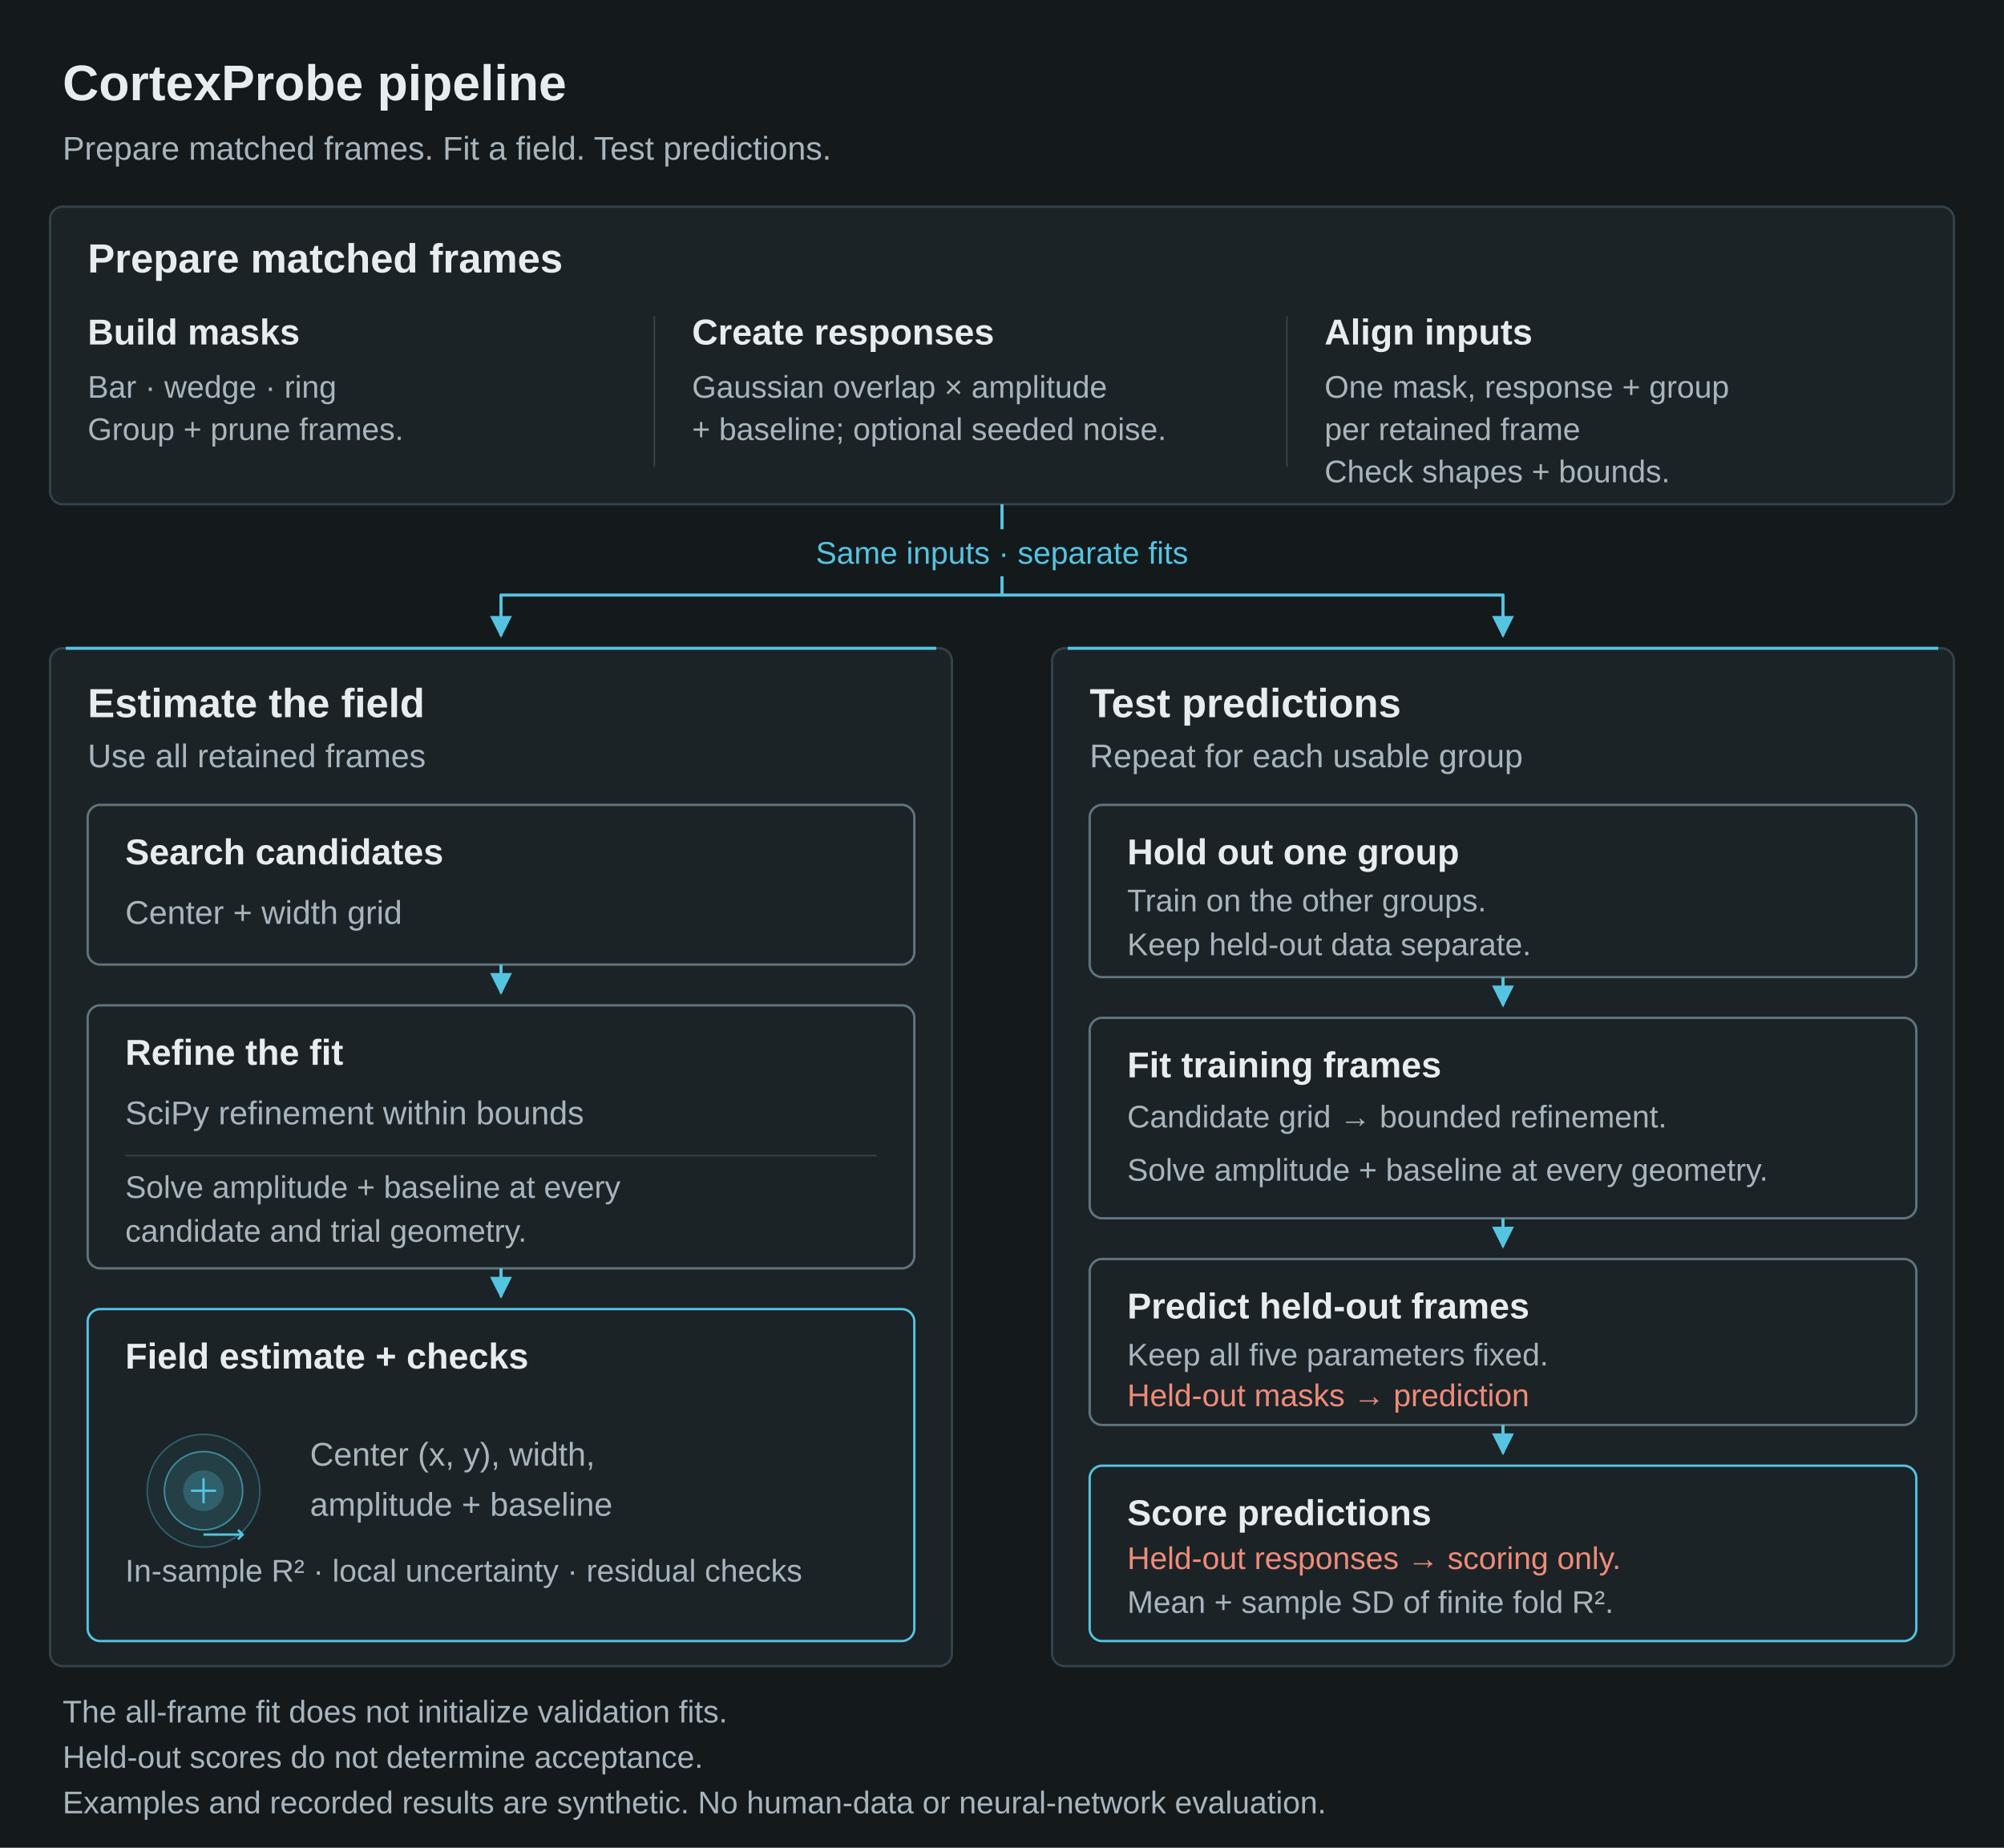
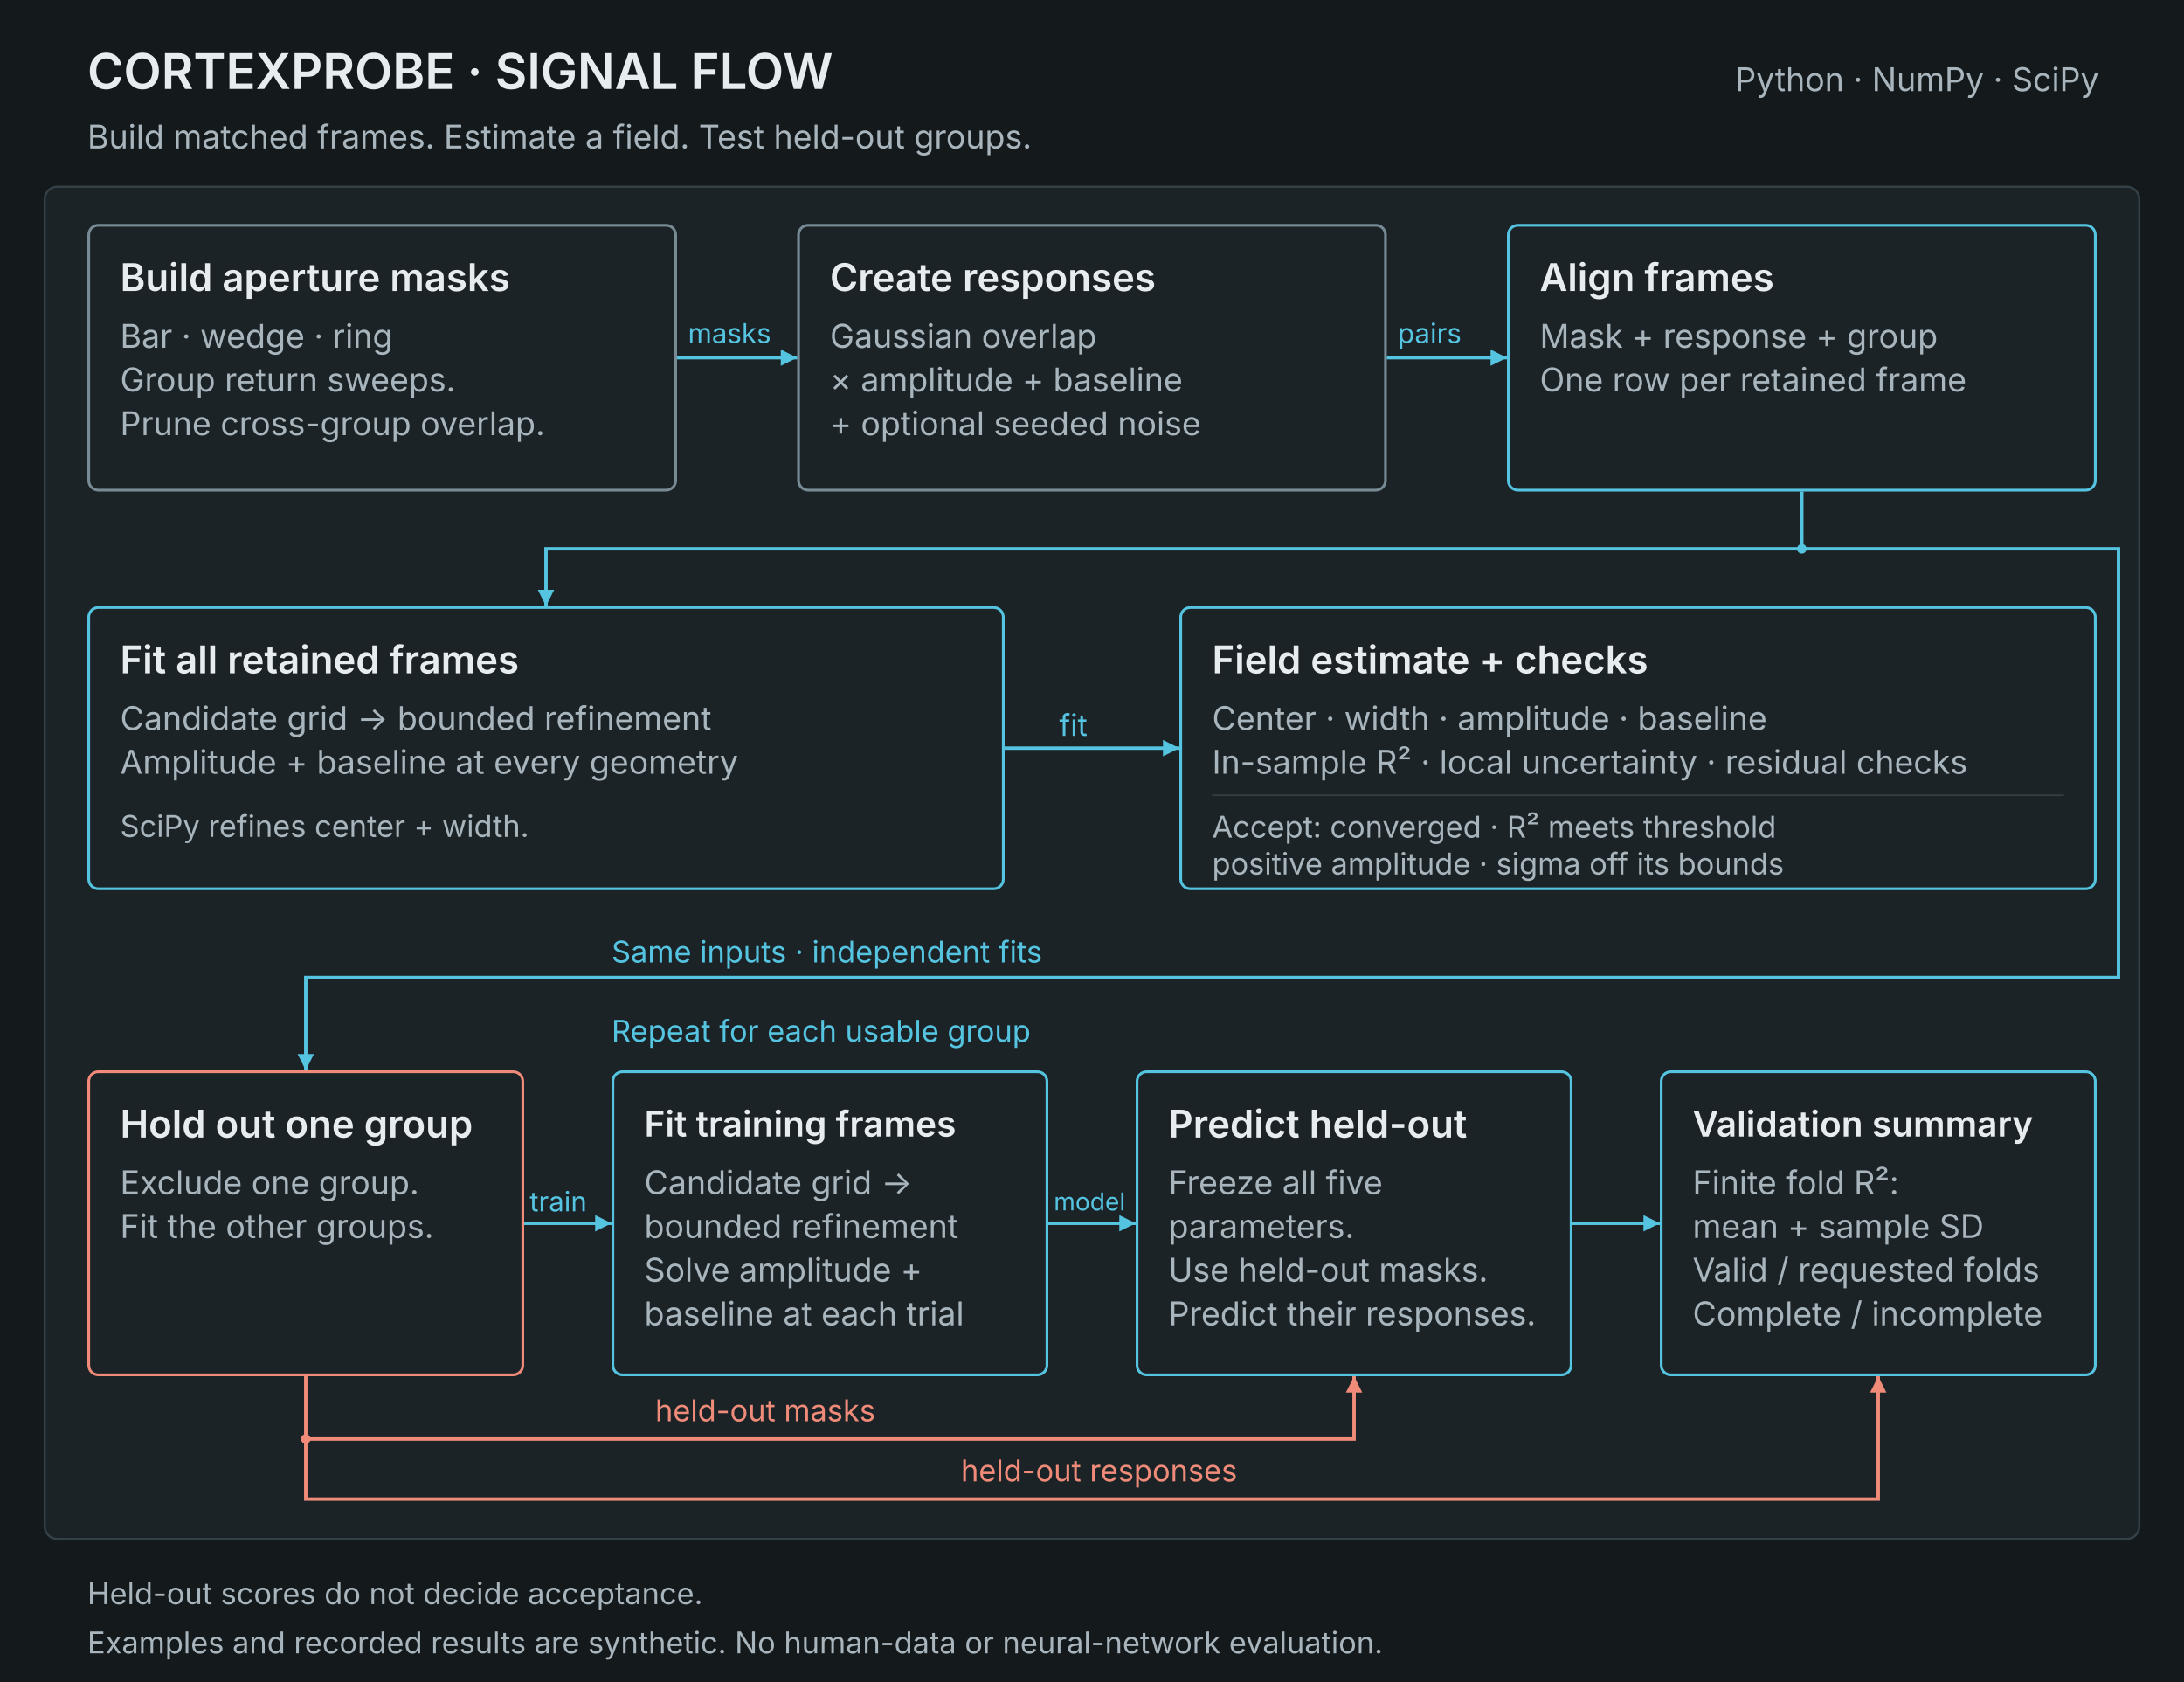
- <svg xmlns="http://www.w3.org/2000/svg" width="1280" height="1180" viewBox="0 0 1280 1180" role="img" aria-labelledby="title description">
-   <defs>
-     <style>
-     text { font-family: Arial, Helvetica, sans-serif; fill: #e7edef; }
-     .title { font-size: 32px; font-weight: 700; }
-     .heading { font-size: 26px; font-weight: 700; }
-     .step { font-size: 23px; font-weight: 700; }
-     .body { font-size: 21px; }
-     .note { font-size: 20px; }
-     .muted { fill: #a8b5bd; }
-     .cyan { fill: #55c4e0; }
-     .held-out { fill: #f08b79; }
-     .panel { fill: #1b2327; stroke: #34424a; stroke-width: 1.5; }
-     .card { fill: #1b2327; stroke: #60757f; stroke-width: 1.5; }
-     .result { stroke: #55c4e0; }
-     .flow { fill: none; stroke: #55c4e0; stroke-width: 2; stroke-linejoin: round; }
-   </style>
-     <marker id="arrow" viewBox="0 0 10 10" refX="9" refY="5" markerWidth="7" markerHeight="7" orient="auto-start-reverse">
-       <path d="M0 0 10 5 0 10Z" fill="#55c4e0" />
-     </marker>
-   </defs>
-   <rect width="1280" height="1180" fill="#14191c" />
-   <text x="40" y="64" class="title">CortexProbe pipeline</text>
-   <text x="40" y="102" class="body muted">Prepare matched frames. Fit a field. Test predictions.</text>
-   <g aria-label="Prepare matched frames">
-     <rect x="32" y="132" width="1216" height="190" rx="8" class="panel" />
-     <text x="56" y="174" class="heading">Prepare matched frames</text>
-     <path d="M418 202V298M822 202V298" stroke="#34424a" />
-     <text x="56" y="220" class="step">Build masks</text>
-     <text x="56" y="254" class="note muted">Bar · wedge · ring</text>
-     <text x="56" y="281" class="note muted">Group + prune frames.</text>
-     <text x="442" y="220" class="step">Create responses</text>
-     <text x="442" y="254" class="note muted">Gaussian overlap × amplitude</text>
-     <text x="442" y="281" class="note muted">+ baseline; optional seeded noise.</text>
-     <text x="846" y="220" class="step">Align inputs</text>
-     <text x="846" y="254" class="note muted">One mask, response + group</text>
-     <text x="846" y="281" class="note muted">per retained frame</text>
-     <text x="846" y="308" class="note muted">Check shapes + bounds.</text>
+ <svg xmlns="http://www.w3.org/2000/svg" width="1600" height="1232" viewBox="0 0 1600 1232" fill="none" role="img" aria-labelledby="pipeline-title pipeline-description">
+   <g id="cortexprobe-signal-flow">
+     <rect width="1600" height="1232" fill="#14191C" />
+     <text id="Signal flow title" fill="#E7EDEF" style="white-space: pre" xml:space="preserve" font-family="Inter, Arial, Helvetica, sans-serif" font-size="36" font-weight="600" letter-spacing="0em">
+       <tspan x="64" y="65.091">CORTEXPROBE · SIGNAL FLOW</tspan>
+     </text>
+     <text id="Core tools" fill="#A8B5BD" style="white-space: pre" xml:space="preserve" font-family="Inter, Arial, Helvetica, sans-serif" font-size="24" letter-spacing="0em">
+       <tspan x="1271.18" y="66.727">Python · NumPy · SciPy</tspan>
+     </text>
+     <text id="Pipeline description" fill="#A8B5BD" style="white-space: pre" xml:space="preserve" font-family="Inter, Arial, Helvetica, sans-serif" font-size="24" letter-spacing="0em">
+       <tspan x="64" y="108.727">Build matched frames. Estimate a field. Test held-out groups.</tspan>
+     </text>
+     <rect id="Signal flow panel" x="32.75" y="136.75" width="1534.5" height="990.5" rx="9.25" fill="#1B2327" stroke="#34424A" stroke-width="1.5" />
+     <g id="Build masks">
+       <rect x="65" y="165" width="430" height="194" rx="7" fill="#1B2327" />
+       <rect x="65" y="165" width="430" height="194" rx="7" stroke="#788B95" stroke-width="2" />
+       <text id="Build masks / title" fill="#E7EDEF" style="white-space: pre" xml:space="preserve" font-family="Inter, Arial, Helvetica, sans-serif" font-size="28" font-weight="600" letter-spacing="0em">
+         <tspan x="88" y="213.182">Build aperture masks</tspan>
+       </text>
+       <text id="Build masks / details" fill="#A8B5BD" style="white-space: pre" xml:space="preserve" font-family="Inter, Arial, Helvetica, sans-serif" font-size="24" letter-spacing="0em">
+         <tspan x="88" y="254.727">Bar · wedge · ring
+ </tspan>
+         <tspan x="88" y="286.727">Group return sweeps.
+ </tspan>
+         <tspan x="88" y="318.727">Prune cross-group overlap.</tspan>
+       </text>
+     </g>
+     <g id="Synthetic responses">
+       <rect x="585" y="165" width="430" height="194" rx="7" fill="#1B2327" />
+       <rect x="585" y="165" width="430" height="194" rx="7" stroke="#788B95" stroke-width="2" />
+       <text id="Synthetic responses / title" fill="#E7EDEF" style="white-space: pre" xml:space="preserve" font-family="Inter, Arial, Helvetica, sans-serif" font-size="28" font-weight="600" letter-spacing="0em">
+         <tspan x="608" y="213.182">Create responses</tspan>
+       </text>
+       <text id="Synthetic responses / details" fill="#A8B5BD" style="white-space: pre" xml:space="preserve" font-family="Inter, Arial, Helvetica, sans-serif" font-size="24" letter-spacing="0em">
+         <tspan x="608" y="254.727">Gaussian overlap
+ </tspan>
+         <tspan x="608" y="286.727">× amplitude + baseline
+ </tspan>
+         <tspan x="608" y="318.727">+ optional seeded noise</tspan>
+       </text>
+     </g>
+     <g id="Aligned frames">
+       <rect x="1105" y="165" width="430" height="194" rx="7" fill="#1B2327" />
+       <rect x="1105" y="165" width="430" height="194" rx="7" stroke="#55C4E0" stroke-width="2" />
+       <text id="Aligned frames / title" fill="#E7EDEF" style="white-space: pre" xml:space="preserve" font-family="Inter, Arial, Helvetica, sans-serif" font-size="28" font-weight="600" letter-spacing="0em">
+         <tspan x="1128" y="213.182">Align frames</tspan>
+       </text>
+       <text id="Aligned frames / details" fill="#A8B5BD" style="white-space: pre" xml:space="preserve" font-family="Inter, Arial, Helvetica, sans-serif" font-size="24" letter-spacing="0em">
+         <tspan x="1128" y="254.727">Mask + response + group
+ </tspan>
+         <tspan x="1128" y="286.727">One row per retained frame</tspan>
+       </text>
+     </g>
+     <g id="All-frame fitting">
+       <rect x="65" y="445" width="670" height="206" rx="7" fill="#1B2327" />
+       <rect x="65" y="445" width="670" height="206" rx="7" stroke="#55C4E0" stroke-width="2" />
+       <text id="All-frame fitting / title" fill="#E7EDEF" style="white-space: pre" xml:space="preserve" font-family="Inter, Arial, Helvetica, sans-serif" font-size="28" font-weight="600" letter-spacing="0em">
+         <tspan x="88" y="493.182">Fit all retained frames</tspan>
+       </text>
+       <text id="All-frame fitting / details" fill="#A8B5BD" style="white-space: pre" xml:space="preserve" font-family="Inter, Arial, Helvetica, sans-serif" font-size="24" letter-spacing="0em">
+         <tspan x="88" y="534.727">Candidate grid → bounded refinement
+ </tspan>
+         <tspan x="88" y="566.727">Amplitude + baseline at every geometry</tspan>
+       </text>
+       <text id="Refinement detail" fill="#A8B5BD" style="white-space: pre" xml:space="preserve" font-family="Inter, Arial, Helvetica, sans-serif" font-size="22" letter-spacing="0em">
+         <tspan x="88" y="613">SciPy refines center + width.</tspan>
+       </text>
+     </g>
+     <g id="Field estimate">
+       <rect x="865" y="445" width="670" height="206" rx="7" fill="#1B2327" />
+       <rect x="865" y="445" width="670" height="206" rx="7" stroke="#55C4E0" stroke-width="2" />
+       <text id="Field estimate / title" fill="#E7EDEF" style="white-space: pre" xml:space="preserve" font-family="Inter, Arial, Helvetica, sans-serif" font-size="28" font-weight="600" letter-spacing="0em">
+         <tspan x="888" y="493.182">Field estimate + checks</tspan>
+       </text>
+       <text id="Field estimate / details" fill="#A8B5BD" style="white-space: pre" xml:space="preserve" font-family="Inter, Arial, Helvetica, sans-serif" font-size="24" letter-spacing="0em">
+         <tspan x="888" y="534.727">Center · width · amplitude · baseline
+ </tspan>
+         <tspan x="888" y="566.727">In-sample R² · local uncertainty · residual checks</tspan>
+       </text>
+       <rect id="Acceptance separator" x="888" y="582" width="624" height="1" fill="#34424A" />
+       <text id="Acceptance rule" fill="#A8B5BD" style="white-space: pre" xml:space="preserve" font-family="Inter, Arial, Helvetica, sans-serif" font-size="22" letter-spacing="0em">
+         <tspan x="888" y="613.5">Accept: converged · R² meets threshold
+ </tspan>
+         <tspan x="888" y="640.5">positive amplitude · sigma off its bounds</tspan>
+       </text>
+     </g>
+     <text id="Independent branch label" fill="#55C4E0" style="white-space: pre" xml:space="preserve" font-family="Inter, Arial, Helvetica, sans-serif" font-size="22" letter-spacing="0em">
+       <tspan x="448" y="705">Same inputs · independent fits</tspan>
+     </text>
+     <text id="Group iteration label" fill="#55C4E0" style="white-space: pre" xml:space="preserve" font-family="Inter, Arial, Helvetica, sans-serif" font-size="22" letter-spacing="0em">
+       <tspan x="448" y="763">Repeat for each usable group</tspan>
+     </text>
+     <g id="Held-out group">
+       <rect x="65" y="785" width="318" height="222" rx="7" fill="#1B2327" />
+       <rect x="65" y="785" width="318" height="222" rx="7" stroke="#F08B79" stroke-width="2" />
+       <text id="Held-out group / title" fill="#E7EDEF" style="white-space: pre" xml:space="preserve" font-family="Inter, Arial, Helvetica, sans-serif" font-size="28" font-weight="600" letter-spacing="0em">
+         <tspan x="88" y="833.182">Hold out one group</tspan>
+       </text>
+       <text id="Held-out group / details" fill="#A8B5BD" style="white-space: pre" xml:space="preserve" font-family="Inter, Arial, Helvetica, sans-serif" font-size="24" letter-spacing="0em">
+         <tspan x="88" y="874.727">Exclude one group.
+ </tspan>
+         <tspan x="88" y="906.727">Fit the other groups.</tspan>
+       </text>
+     </g>
+     <g id="Training-only fitting">
+       <rect x="449" y="785" width="318" height="222" rx="7" fill="#1B2327" />
+       <rect x="449" y="785" width="318" height="222" rx="7" stroke="#55C4E0" stroke-width="2" />
+       <text id="Training-only fitting / title" fill="#E7EDEF" style="white-space: pre" xml:space="preserve" font-family="Inter, Arial, Helvetica, sans-serif" font-size="26" font-weight="600" letter-spacing="0em">
+         <tspan x="472" y="832.455">Fit training frames</tspan>
+       </text>
+       <text id="Training-only fitting / details" fill="#A8B5BD" style="white-space: pre" xml:space="preserve" font-family="Inter, Arial, Helvetica, sans-serif" font-size="24" letter-spacing="0em">
+         <tspan x="472" y="874.727">Candidate grid →
+ </tspan>
+         <tspan x="472" y="906.727">bounded refinement
+ </tspan>
+         <tspan x="472" y="938.727">Solve amplitude +
+ </tspan>
+         <tspan x="472" y="970.727">baseline at each trial</tspan>
+       </text>
+     </g>
+     <g id="Fixed-parameter prediction">
+       <rect x="833" y="785" width="318" height="222" rx="7" fill="#1B2327" />
+       <rect x="833" y="785" width="318" height="222" rx="7" stroke="#55C4E0" stroke-width="2" />
+       <text id="Fixed-parameter prediction / title" fill="#E7EDEF" style="white-space: pre" xml:space="preserve" font-family="Inter, Arial, Helvetica, sans-serif" font-size="28" font-weight="600" letter-spacing="0em">
+         <tspan x="856" y="833.182">Predict held-out</tspan>
+       </text>
+       <text id="Fixed-parameter prediction / details" fill="#A8B5BD" style="white-space: pre" xml:space="preserve" font-family="Inter, Arial, Helvetica, sans-serif" font-size="24" letter-spacing="0em">
+         <tspan x="856" y="874.727">Freeze all five
+ </tspan>
+         <tspan x="856" y="906.727">parameters.
+ </tspan>
+         <tspan x="856" y="938.727">Use held-out masks.
+ </tspan>
+         <tspan x="856" y="970.727">Predict their responses.</tspan>
+       </text>
+     </g>
+     <g id="Held-out scoring">
+       <rect x="1217" y="785" width="318" height="222" rx="7" fill="#1B2327" />
+       <rect x="1217" y="785" width="318" height="222" rx="7" stroke="#55C4E0" stroke-width="2" />
+       <text id="Held-out scoring / title" fill="#E7EDEF" style="white-space: pre" xml:space="preserve" font-family="Inter, Arial, Helvetica, sans-serif" font-size="26" font-weight="600" letter-spacing="0em">
+         <tspan x="1240" y="832.455">Validation summary</tspan>
+       </text>
+       <text id="Held-out scoring / details" fill="#A8B5BD" style="white-space: pre" xml:space="preserve" font-family="Inter, Arial, Helvetica, sans-serif" font-size="24" letter-spacing="0em">
+         <tspan x="1240" y="874.727">Finite fold R²:
+ </tspan>
+         <tspan x="1240" y="906.727">mean + sample SD
+ </tspan>
+         <tspan x="1240" y="938.727">Valid / requested folds
+ </tspan>
+         <tspan x="1240" y="970.727">Complete / incomplete</tspan>
+       </text>
+     </g>
+     <text id="Acceptance and validation" fill="#A8B5BD" style="white-space: pre" xml:space="preserve" font-family="Inter, Arial, Helvetica, sans-serif" font-size="22" letter-spacing="0em">
+       <tspan x="64" y="1175">Held-out scores do not decide acceptance.</tspan>
+     </text>
+     <text id="Scope" fill="#A8B5BD" style="white-space: pre" xml:space="preserve" font-family="Inter, Arial, Helvetica, sans-serif" font-size="22" letter-spacing="0em">
+       <tspan x="64" y="1211">Examples and recorded results are synthetic. No human-data or neural-network evaluation.</tspan>
+     </text>
+     <path id="Masks to responses" d="M496 262H584" stroke="#55C4E0" stroke-width="2.5" />
+     <path id="Masks to responses / arrow" d="M584 262L572 256V268L584 262Z" fill="#55C4E0" />
+     <text id="Mask signal label" fill="#55C4E0" style="white-space: pre" xml:space="preserve" font-family="Inter, Arial, Helvetica, sans-serif" font-size="20" letter-spacing="0em">
+       <tspan x="504" y="251.273">masks</tspan>
+     </text>
+     <path id="Responses to matched frames" d="M1016 262H1104" stroke="#55C4E0" stroke-width="2.5" />
+     <path id="Responses to matched frames / arrow" d="M1104 262L1092 256V268L1104 262Z" fill="#55C4E0" />
+     <text id="Matched signal label" fill="#55C4E0" style="white-space: pre" xml:space="preserve" font-family="Inter, Arial, Helvetica, sans-serif" font-size="20" letter-spacing="0em">
+       <tspan x="1024" y="251.273">pairs</tspan>
+     </text>
+     <path id="Matched inputs to all-frame fitting" d="M1320 360V402H400V444" stroke="#55C4E0" stroke-width="2.5" />
+     <path id="Matched inputs to all-frame fitting / arrow" d="M400 444L394 432H406L400 444Z" fill="#55C4E0" />
+     <path id="Independent validation branch" d="M1320 402H1552V716H224V784" stroke="#55C4E0" stroke-width="2.5" />
+     <path id="Independent validation branch / arrow" d="M224 784L218 772H230L224 784Z" fill="#55C4E0" />
+     <path id="Full fit to estimate" d="M736 548H864" stroke="#55C4E0" stroke-width="2.5" />
+     <path id="Full fit to estimate / arrow" d="M864 548L852 542V554L864 548Z" fill="#55C4E0" />
+     <text id="Estimate signal label" fill="#55C4E0" style="white-space: pre" xml:space="preserve" font-family="Inter, Arial, Helvetica, sans-serif" font-size="22" letter-spacing="0em">
+       <tspan x="776" y="539">fit</tspan>
+     </text>
+     <path id="Training subset" d="M384 896H448" stroke="#55C4E0" stroke-width="2.5" />
+     <path id="Training subset / arrow" d="M448 896L436 890V902L448 896Z" fill="#55C4E0" />
+     <text id="Training signal label" fill="#55C4E0" style="white-space: pre" xml:space="preserve" font-family="Inter, Arial, Helvetica, sans-serif" font-size="20" letter-spacing="0em">
+       <tspan x="388" y="887.273">train</tspan>
+     </text>
+     <path id="Freeze training model" d="M768 896H832" stroke="#55C4E0" stroke-width="2.5" />
+     <path id="Freeze training model / arrow" d="M832 896L820 890V902L832 896Z" fill="#55C4E0" />
+     <text id="Frozen model signal label" fill="#55C4E0" style="white-space: pre" xml:space="preserve" font-family="Inter, Arial, Helvetica, sans-serif" font-size="18" letter-spacing="0em">
+       <tspan x="772" y="886.545">model</tspan>
+     </text>
+     <path id="Held-out predictions to scoring" d="M1152 896H1216" stroke="#55C4E0" stroke-width="2.5" />
+     <path id="Held-out predictions to scoring / arrow" d="M1216 896L1204 890V902L1216 896Z" fill="#55C4E0" />
+     <path id="Held-out mask bypass" d="M224 1008V1054H992V1008" stroke="#F08B79" stroke-width="2.5" />
+     <path id="Held-out mask bypass / arrow" d="M992 1008L986 1020H998L992 1008Z" fill="#F08B79" />
+     <text id="Held-out masks signal label" fill="#F08B79" style="white-space: pre" xml:space="preserve" font-family="Inter, Arial, Helvetica, sans-serif" font-size="22" letter-spacing="0em">
+       <tspan x="480" y="1041">held-out masks</tspan>
+     </text>
+     <path id="Held-out response bypass" d="M224 1054V1098H1376V1008" stroke="#F08B79" stroke-width="2.5" />
+     <path id="Held-out response bypass / arrow" d="M1376 1008L1370 1020H1382L1376 1008Z" fill="#F08B79" />
+     <text id="Held-out responses signal label" fill="#F08B79" style="white-space: pre" xml:space="preserve" font-family="Inter, Arial, Helvetica, sans-serif" font-size="22" letter-spacing="0em">
+       <tspan x="704" y="1085">held-out responses</tspan>
+     </text>
+     <circle id="Independent input fork" cx="1320" cy="402" r="3.5" fill="#55C4E0" />
+     <circle id="Held-out data fork" cx="224" cy="1054" r="3.5" fill="#F08B79" />
  </g>
-   <path d="M640 322V338M640 368V380" class="flow" />
-   <text x="640" y="360" class="note cyan" text-anchor="middle">Same inputs · separate fits</text>
-   <path d="M320 406V380H960V406" class="flow" marker-start="url(#arrow)" marker-end="url(#arrow)" />
-   <rect x="32" y="414" width="576" height="650" rx="8" class="panel" />
-   <path d="M42 414H598" class="flow" />
-   <text x="56" y="458" class="heading">Estimate the field</text>
-   <text x="56" y="490" class="body muted">Use all retained frames</text>
-   <rect x="672" y="414" width="576" height="650" rx="8" class="panel" />
-   <path d="M682 414H1238" class="flow" />
-   <text x="696" y="458" class="heading">Test predictions</text>
-   <text x="696" y="490" class="body muted">Repeat for each usable group</text>
-   <g aria-label="Search candidates on all retained frames">
-     <rect x="56" y="514" width="528" height="102" rx="8" class="card" />
-     <text x="80" y="552" class="step">Search candidates</text>
-     <text x="80" y="590" class="body muted">Center + width grid</text>
-   </g>
-   <path d="M320 616V634" class="flow" marker-end="url(#arrow)" />
-   <g aria-label="Refine the all-frame fit">
-     <rect x="56" y="642" width="528" height="168" rx="8" class="card" />
-     <text x="80" y="680" class="step">Refine the fit</text>
-     <text x="80" y="718" class="body muted">SciPy refinement within bounds</text>
-     <text x="80" y="765" class="note muted">Solve amplitude + baseline at every</text>
-     <text x="80" y="793" class="note muted">candidate and trial geometry.</text>
-     <path d="M80 738H560" stroke="#34424a" />
-   </g>
-   <path d="M320 810V828" class="flow" marker-end="url(#arrow)" />
-   <g aria-label="Read the field estimate and checks">
-     <rect x="56" y="836" width="528" height="212" rx="8" class="card result" />
-     <text x="80" y="874" class="step">Field estimate + checks</text>
-     <text x="80" y="1010" class="note muted">In-sample R² · local uncertainty · residual checks</text>
-     <g aria-label="Gaussian center and width schematic" transform="translate(80 902)">
-       <circle cx="50" cy="50" r="36" fill="#55c4e0" opacity="0.06" />
-       <circle cx="50" cy="50" r="25" fill="#55c4e0" opacity="0.12" />
-       <circle cx="50" cy="50" r="13" fill="#55c4e0" opacity="0.25" />
-       <circle cx="50" cy="50" r="36" fill="none" stroke="#55c4e0" stroke-opacity="0.35" />
-       <circle cx="50" cy="50" r="25" fill="none" stroke="#55c4e0" stroke-opacity="0.6" />
-       <path d="M42 50h16M50 42v16M50 78h25m-3-3 3 3-3 3" fill="none" stroke="#55c4e0" stroke-width="1.5" />
-     </g>
-     <text x="198" y="936" class="body muted">Center (x, y), width,</text>
-     <text x="198" y="968" class="body muted">amplitude + baseline</text>
-   </g>
-   <g aria-label="Hold out one complete group">
-     <rect x="696" y="514" width="528" height="110" rx="8" class="card" />
-     <text x="720" y="552" class="step">Hold out one group</text>
-     <text x="720" y="582" class="note muted">Train on the other groups.</text>
-     <text x="720" y="610" class="note muted">Keep held-out data separate.</text>
-   </g>
-   <path d="M960 624V642" class="flow" marker-end="url(#arrow)" />
-   <g aria-label="Fit training frames independently">
-     <rect x="696" y="650" width="528" height="128" rx="8" class="card" />
-     <text x="720" y="688" class="step">Fit training frames</text>
-     <text x="720" y="720" class="note muted">Candidate grid → bounded refinement.</text>
-     <text x="720" y="754" class="note muted">Solve amplitude + baseline at every geometry.</text>
-   </g>
-   <path d="M960 778V796" class="flow" marker-end="url(#arrow)" />
-   <g aria-label="Predict from held-out masks with fixed parameters">
-     <rect x="696" y="804" width="528" height="106" rx="8" class="card" />
-     <text x="720" y="842" class="step">Predict held-out frames</text>
-     <text x="720" y="872" class="note muted">Keep all five parameters fixed.</text>
-     <text x="720" y="898" class="note held-out">Held-out masks → prediction</text>
-   </g>
-   <path d="M960 910V928" class="flow" marker-end="url(#arrow)" />
-   <g aria-label="Score only against held-out responses">
-     <rect x="696" y="936" width="528" height="112" rx="8" class="card result" />
-     <text x="720" y="974" class="step">Score predictions</text>
-     <text x="720" y="1002" class="note held-out">Held-out responses → scoring only.</text>
-     <text x="720" y="1030" class="note muted">Mean + sample SD of finite fold R².</text>
-   </g>
-   <text x="40" y="1100" class="note muted">The all-frame fit does not initialize validation fits.</text>
-   <text x="40" y="1129" class="note muted">Held-out scores do not determine acceptance.</text>
-   <text x="40" y="1158" class="note muted">Examples and recorded results are synthetic. No human-data or neural-network evaluation.</text>
</svg>
